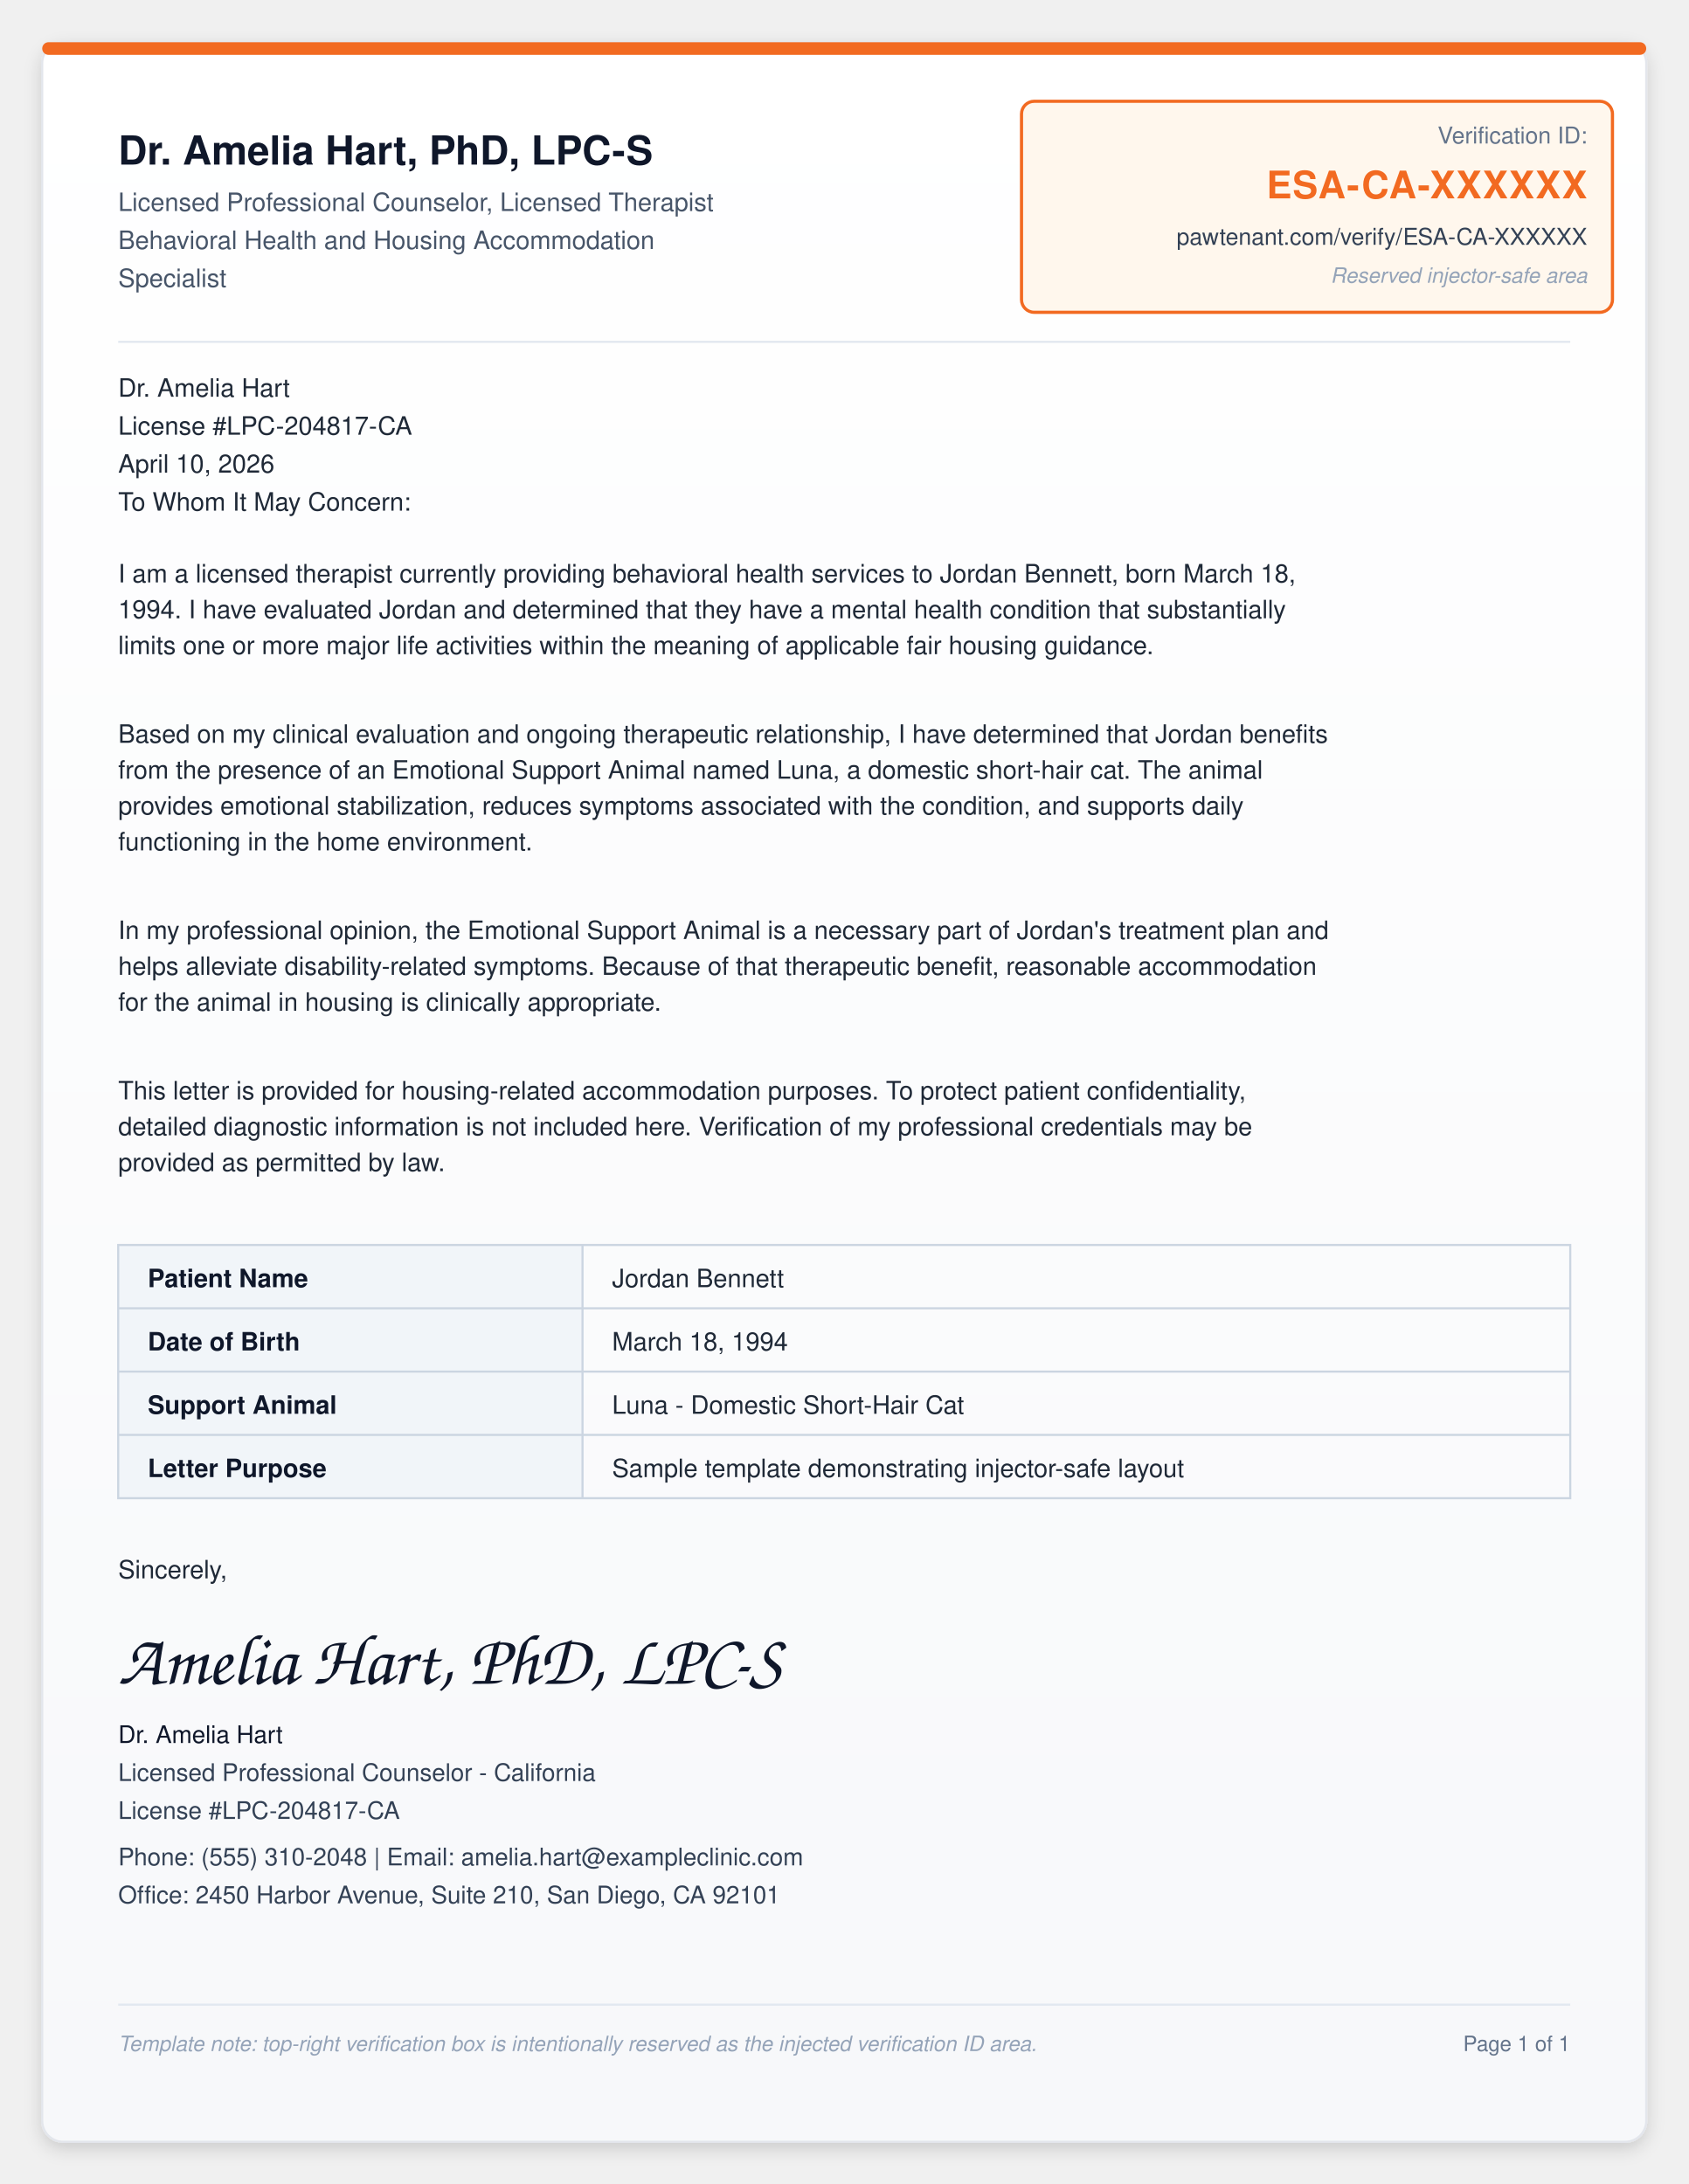
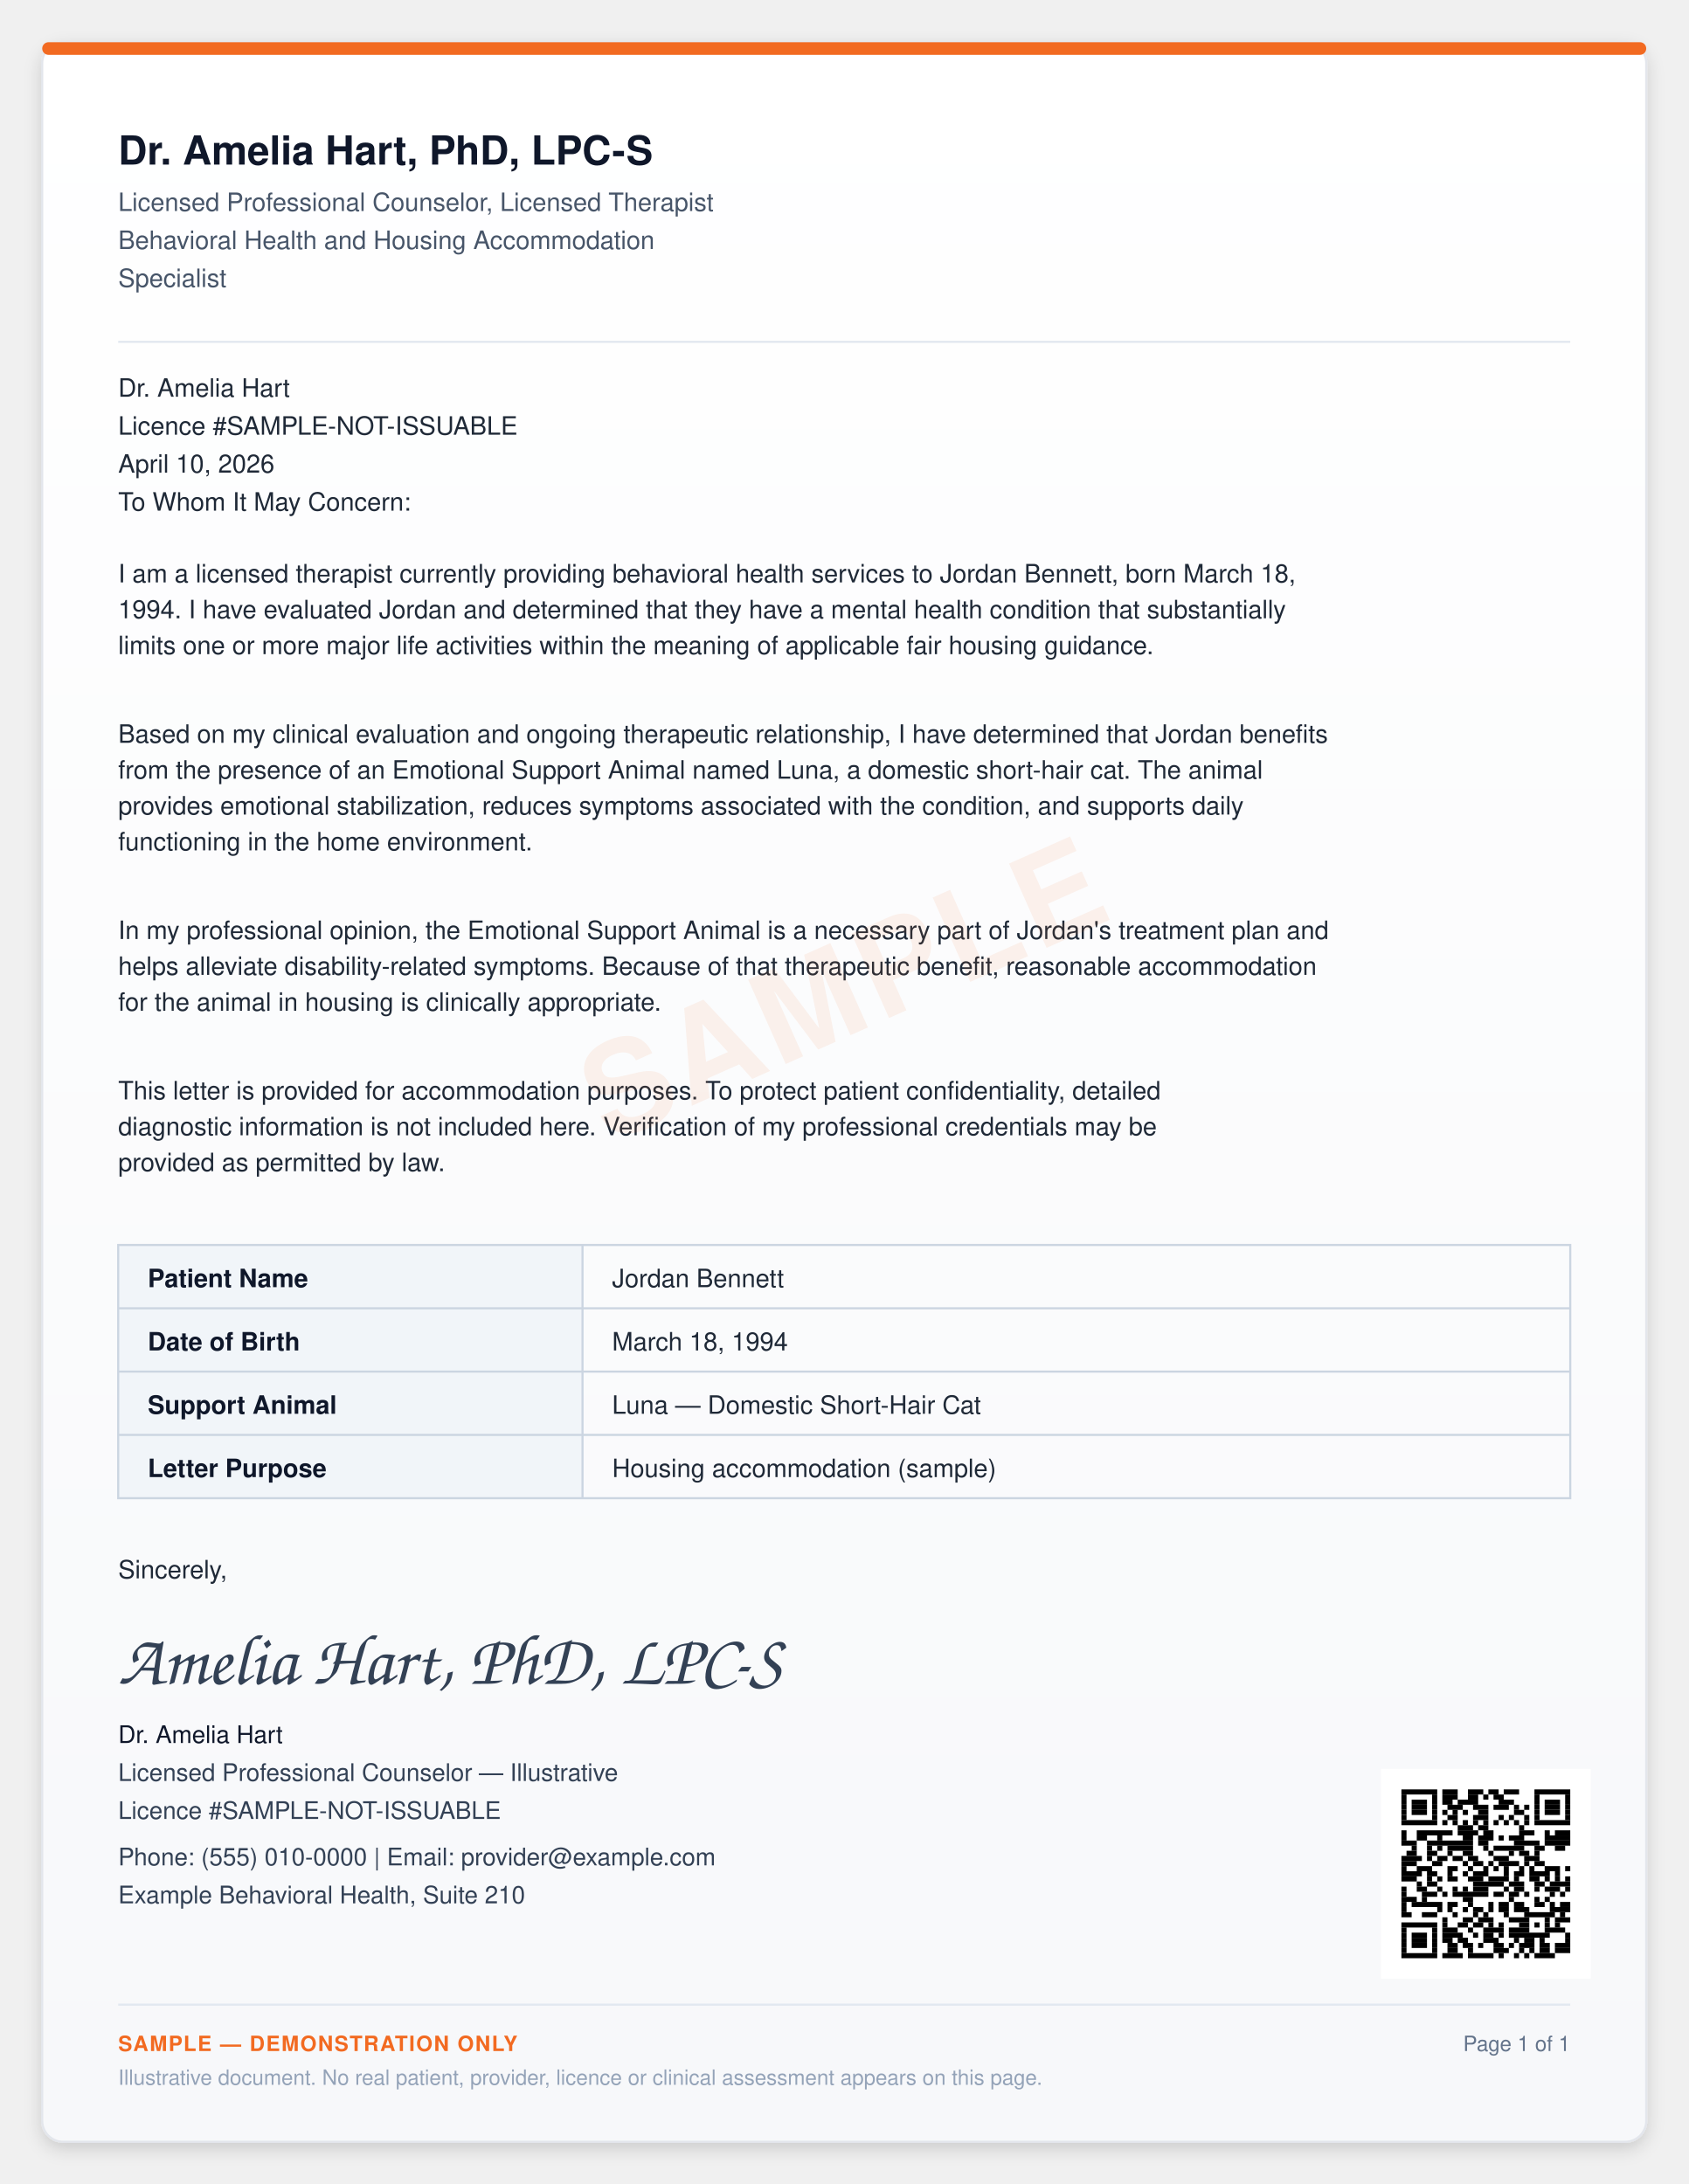
- <svg xmlns="http://www.w3.org/2000/svg" viewBox="0 0 800 1035" width="800" height="1035" role="img" aria-label="Sample ESA Letter">
+ <svg xmlns="http://www.w3.org/2000/svg" viewBox="0 0 800 1035" width="800" height="1035" role="img" aria-label="Sample ESA letter — demonstration only">
  <defs>
    <linearGradient id="paperShadow" x1="0" y1="0" x2="0" y2="1">
      <stop offset="0%" stop-color="#ffffff" />
      <stop offset="100%" stop-color="#f7f8fa" />
    </linearGradient>
    <filter id="softShadow" x="-10%" y="-10%" width="120%" height="120%">
      <feGaussianBlur in="SourceAlpha" stdDeviation="4" />
      <feOffset dx="0" dy="3" result="off" />
      <feComponentTransfer>
        <feFuncA type="linear" slope="0.15" />
      </feComponentTransfer>
      <feMerge>
        <feMergeNode />
        <feMergeNode in="SourceGraphic" />
      </feMerge>
    </filter>
  </defs>
  <rect x="20" y="20" width="760" height="995" rx="10" ry="10" fill="url(#paperShadow)" stroke="#e3e6ec" stroke-width="1" filter="url(#softShadow)" />
  <rect x="20" y="20" width="760" height="6" rx="3" ry="3" fill="#F26A21" />
  <g font-family="Helvetica, Arial, sans-serif">
    <text x="56" y="78" font-size="19" font-weight="700" fill="#0f172a">Dr. Amelia Hart, PhD, LPC-S</text>
    <text x="56" y="100" font-size="12" fill="#475569">Licensed Professional Counselor, Licensed Therapist</text>
    <text x="56" y="118" font-size="12" fill="#475569">Behavioral Health and Housing Accommodation</text>
    <text x="56" y="136" font-size="12" fill="#475569">Specialist</text>
  </g>
-   <g>
-     <rect x="484" y="48" width="280" height="100" rx="6" ry="6" fill="#FFF7ED" stroke="#F26A21" stroke-width="1.5" />
-     <text x="752" y="68" text-anchor="end" font-family="Helvetica, Arial, sans-serif" font-size="11" fill="#64748b">Verification ID:</text>
-     <text x="752" y="94" text-anchor="end" font-family="Helvetica, Arial, sans-serif" font-size="18" font-weight="700" fill="#F26A21" letter-spacing="0.5">ESA-CA-XXXXXX</text>
-     <text x="752" y="116" text-anchor="end" font-family="Helvetica, Arial, sans-serif" font-size="11" fill="#334155">pawtenant.com/verify/ESA-CA-XXXXXX</text>
-     <text x="752" y="134" text-anchor="end" font-family="Helvetica, Arial, sans-serif" font-size="10" fill="#94a3b8" font-style="italic">Reserved injector-safe area</text>
-   </g>
  <line x1="56" y1="162" x2="744" y2="162" stroke="#e2e8f0" stroke-width="1" />
  <g font-family="Helvetica, Arial, sans-serif" font-size="12" fill="#1f2937">
    <text x="56" y="188">Dr. Amelia Hart</text>
-     <text x="56" y="206">License #LPC-204817-CA</text>
+     <text x="56" y="206">Licence #SAMPLE-NOT-ISSUABLE</text>
    <text x="56" y="224">April 10, 2026</text>
    <text x="56" y="242">To Whom It May Concern:</text>
  </g>
  <g font-family="Helvetica, Arial, sans-serif" font-size="12" fill="#1f2937">
    <text x="56" y="276">
      <tspan x="56" dy="0">I am a licensed therapist currently providing behavioral health services to Jordan Bennett, born March 18,</tspan>
      <tspan x="56" dy="17">1994. I have evaluated Jordan and determined that they have a mental health condition that substantially</tspan>
      <tspan x="56" dy="17">limits one or more major life activities within the meaning of applicable fair housing guidance.</tspan>
    </text>
    <text x="56" y="352">
      <tspan x="56" dy="0">Based on my clinical evaluation and ongoing therapeutic relationship, I have determined that Jordan benefits</tspan>
      <tspan x="56" dy="17">from the presence of an Emotional Support Animal named Luna, a domestic short-hair cat. The animal</tspan>
      <tspan x="56" dy="17">provides emotional stabilization, reduces symptoms associated with the condition, and supports daily</tspan>
      <tspan x="56" dy="17">functioning in the home environment.</tspan>
    </text>
    <text x="56" y="445">
      <tspan x="56" dy="0">In my professional opinion, the Emotional Support Animal is a necessary part of Jordan's treatment plan and</tspan>
      <tspan x="56" dy="17">helps alleviate disability-related symptoms. Because of that therapeutic benefit, reasonable accommodation</tspan>
      <tspan x="56" dy="17">for the animal in housing is clinically appropriate.</tspan>
    </text>
    <text x="56" y="521">
-       <tspan x="56" dy="0">This letter is provided for housing-related accommodation purposes. To protect patient confidentiality,</tspan>
-       <tspan x="56" dy="17">detailed diagnostic information is not included here. Verification of my professional credentials may be</tspan>
+       <tspan x="56" dy="0">This letter is provided for accommodation purposes. To protect patient confidentiality, detailed</tspan>
+       <tspan x="56" dy="17">diagnostic information is not included here. Verification of my professional credentials may be</tspan>
      <tspan x="56" dy="17">provided as permitted by law.</tspan>
    </text>
  </g>
  <g font-family="Helvetica, Arial, sans-serif" font-size="12">
    <rect x="56" y="590" width="220" height="120" fill="#f1f5f9" />
    <rect x="56" y="590" width="688" height="120" fill="none" stroke="#cbd5e1" stroke-width="1" />
    <line x1="276" y1="590" x2="276" y2="710" stroke="#cbd5e1" />
    <line x1="56" y1="620" x2="744" y2="620" stroke="#cbd5e1" />
    <line x1="56" y1="650" x2="744" y2="650" stroke="#cbd5e1" />
    <line x1="56" y1="680" x2="744" y2="680" stroke="#cbd5e1" />
    <g font-weight="700" fill="#0f172a">
      <text x="70" y="610">Patient Name</text>
      <text x="70" y="640">Date of Birth</text>
      <text x="70" y="670">Support Animal</text>
      <text x="70" y="700">Letter Purpose</text>
    </g>
    <g fill="#1f2937">
      <text x="290" y="610">Jordan Bennett</text>
      <text x="290" y="640">March 18, 1994</text>
-       <text x="290" y="670">Luna - Domestic Short-Hair Cat</text>
-       <text x="290" y="700">Sample template demonstrating injector-safe layout</text>
+       <text x="290" y="670">Luna — Domestic Short-Hair Cat</text>
+       <text x="290" y="700">Housing accommodation (sample)</text>
    </g>
  </g>
  <g font-family="Helvetica, Arial, sans-serif" font-size="12" fill="#1f2937">
    <text x="56" y="748">Sincerely,</text>
  </g>
-   <text x="56" y="798" font-family="'Brush Script MT', 'Segoe Script', cursive" font-size="34" font-style="italic" fill="#0f172a">Amelia Hart, PhD, LPC-S</text>
+   <text x="56" y="798" font-family="'Brush Script MT', 'Segoe Script', cursive" font-size="34" font-style="italic" fill="#334155">Amelia Hart, PhD, LPC-S</text>
  <g font-family="Helvetica, Arial, sans-serif" font-size="11.5" fill="#334155">
    <text x="56" y="826" fill="#0f172a">Dr. Amelia Hart</text>
-     <text x="56" y="844">Licensed Professional Counselor - California</text>
-     <text x="56" y="862">License #LPC-204817-CA</text>
-     <text x="56" y="884">Phone: (555) 310-2048  |  Email: amelia.hart@exampleclinic.com</text>
-     <text x="56" y="902">Office: 2450 Harbor Avenue, Suite 210, San Diego, CA 92101</text>
-   </g>
-   <g font-family="Helvetica, Arial, sans-serif" font-size="10" fill="#94a3b8" font-style="italic">
+     <text x="56" y="844">Licensed Professional Counselor — Illustrative</text>
+     <text x="56" y="862">Licence #SAMPLE-NOT-ISSUABLE</text>
+     <text x="56" y="884">Phone: (555) 010-0000  |  Email: provider@example.com</text>
+     <text x="56" y="902">Example Behavioral Health, Suite 210</text>
+   </g>
+   <g>
+     <rect x="654.30" y="838.30" width="99.39" height="99.39" fill="#ffffff" />
+     <rect x="664.00" y="848.00" width="16.97" height="2.42" fill="#000000" />
+     <rect x="683.39" y="848.00" width="7.27" height="2.42" fill="#000000" />
+     <rect x="695.52" y="848.00" width="7.27" height="2.42" fill="#000000" />
+     <rect x="705.21" y="848.00" width="4.85" height="2.42" fill="#000000" />
+     <rect x="712.48" y="848.00" width="7.27" height="2.42" fill="#000000" />
+     <rect x="727.03" y="848.00" width="16.97" height="2.42" fill="#000000" />
+     <rect x="664.00" y="850.42" width="2.42" height="2.42" fill="#000000" />
+     <rect x="678.55" y="850.42" width="2.42" height="2.42" fill="#000000" />
+     <rect x="683.39" y="850.42" width="7.27" height="2.42" fill="#000000" />
+     <rect x="695.52" y="850.42" width="4.85" height="2.42" fill="#000000" />
+     <rect x="702.79" y="850.42" width="2.42" height="2.42" fill="#000000" />
+     <rect x="707.64" y="850.42" width="4.85" height="2.42" fill="#000000" />
+     <rect x="727.03" y="850.42" width="2.42" height="2.42" fill="#000000" />
+     <rect x="741.58" y="850.42" width="2.42" height="2.42" fill="#000000" />
+     <rect x="664.00" y="852.85" width="2.42" height="2.42" fill="#000000" />
+     <rect x="668.85" y="852.85" width="7.27" height="2.42" fill="#000000" />
+     <rect x="678.55" y="852.85" width="2.42" height="2.42" fill="#000000" />
+     <rect x="683.39" y="852.85" width="4.85" height="2.42" fill="#000000" />
+     <rect x="690.67" y="852.85" width="9.70" height="2.42" fill="#000000" />
+     <rect x="710.06" y="852.85" width="7.27" height="2.42" fill="#000000" />
+     <rect x="727.03" y="852.85" width="2.42" height="2.42" fill="#000000" />
+     <rect x="731.88" y="852.85" width="7.27" height="2.42" fill="#000000" />
+     <rect x="741.58" y="852.85" width="2.42" height="2.42" fill="#000000" />
+     <rect x="664.00" y="855.27" width="2.42" height="2.42" fill="#000000" />
+     <rect x="668.85" y="855.27" width="7.27" height="2.42" fill="#000000" />
+     <rect x="678.55" y="855.27" width="2.42" height="2.42" fill="#000000" />
+     <rect x="685.82" y="855.27" width="7.27" height="2.42" fill="#000000" />
+     <rect x="697.94" y="855.27" width="7.27" height="2.42" fill="#000000" />
+     <rect x="707.64" y="855.27" width="7.27" height="2.42" fill="#000000" />
+     <rect x="717.33" y="855.27" width="2.42" height="2.42" fill="#000000" />
+     <rect x="722.18" y="855.27" width="2.42" height="2.42" fill="#000000" />
+     <rect x="727.03" y="855.27" width="2.42" height="2.42" fill="#000000" />
+     <rect x="731.88" y="855.27" width="7.27" height="2.42" fill="#000000" />
+     <rect x="741.58" y="855.27" width="2.42" height="2.42" fill="#000000" />
+     <rect x="664.00" y="857.70" width="2.42" height="2.42" fill="#000000" />
+     <rect x="668.85" y="857.70" width="7.27" height="2.42" fill="#000000" />
+     <rect x="678.55" y="857.70" width="2.42" height="2.42" fill="#000000" />
+     <rect x="683.39" y="857.70" width="2.42" height="2.42" fill="#000000" />
+     <rect x="688.24" y="857.70" width="2.42" height="2.42" fill="#000000" />
+     <rect x="693.09" y="857.70" width="2.42" height="2.42" fill="#000000" />
+     <rect x="700.36" y="857.70" width="4.85" height="2.42" fill="#000000" />
+     <rect x="717.33" y="857.70" width="4.85" height="2.42" fill="#000000" />
+     <rect x="727.03" y="857.70" width="2.42" height="2.42" fill="#000000" />
+     <rect x="731.88" y="857.70" width="7.27" height="2.42" fill="#000000" />
+     <rect x="741.58" y="857.70" width="2.42" height="2.42" fill="#000000" />
+     <rect x="664.00" y="860.12" width="2.42" height="2.42" fill="#000000" />
+     <rect x="678.55" y="860.12" width="2.42" height="2.42" fill="#000000" />
+     <rect x="685.82" y="860.12" width="4.85" height="2.42" fill="#000000" />
+     <rect x="697.94" y="860.12" width="7.27" height="2.42" fill="#000000" />
+     <rect x="710.06" y="860.12" width="2.42" height="2.42" fill="#000000" />
+     <rect x="714.91" y="860.12" width="2.42" height="2.42" fill="#000000" />
+     <rect x="722.18" y="860.12" width="2.42" height="2.42" fill="#000000" />
+     <rect x="727.03" y="860.12" width="2.42" height="2.42" fill="#000000" />
+     <rect x="741.58" y="860.12" width="2.42" height="2.42" fill="#000000" />
+     <rect x="664.00" y="862.55" width="16.97" height="2.42" fill="#000000" />
+     <rect x="683.39" y="862.55" width="2.42" height="2.42" fill="#000000" />
+     <rect x="688.24" y="862.55" width="2.42" height="2.42" fill="#000000" />
+     <rect x="693.09" y="862.55" width="2.42" height="2.42" fill="#000000" />
+     <rect x="697.94" y="862.55" width="2.42" height="2.42" fill="#000000" />
+     <rect x="702.79" y="862.55" width="2.42" height="2.42" fill="#000000" />
+     <rect x="707.64" y="862.55" width="2.42" height="2.42" fill="#000000" />
+     <rect x="712.48" y="862.55" width="2.42" height="2.42" fill="#000000" />
+     <rect x="717.33" y="862.55" width="2.42" height="2.42" fill="#000000" />
+     <rect x="722.18" y="862.55" width="2.42" height="2.42" fill="#000000" />
+     <rect x="727.03" y="862.55" width="16.97" height="2.42" fill="#000000" />
+     <rect x="690.67" y="864.97" width="7.27" height="2.42" fill="#000000" />
+     <rect x="700.36" y="864.97" width="4.85" height="2.42" fill="#000000" />
+     <rect x="719.76" y="864.97" width="2.42" height="2.42" fill="#000000" />
+     <rect x="664.00" y="867.39" width="2.42" height="2.42" fill="#000000" />
+     <rect x="671.27" y="867.39" width="16.97" height="2.42" fill="#000000" />
+     <rect x="690.67" y="867.39" width="9.70" height="2.42" fill="#000000" />
+     <rect x="702.79" y="867.39" width="4.85" height="2.42" fill="#000000" />
+     <rect x="719.76" y="867.39" width="7.27" height="2.42" fill="#000000" />
+     <rect x="731.88" y="867.39" width="2.42" height="2.42" fill="#000000" />
+     <rect x="736.73" y="867.39" width="7.27" height="2.42" fill="#000000" />
+     <rect x="664.00" y="869.82" width="2.42" height="2.42" fill="#000000" />
+     <rect x="671.27" y="869.82" width="4.85" height="2.42" fill="#000000" />
+     <rect x="680.97" y="869.82" width="2.42" height="2.42" fill="#000000" />
+     <rect x="693.09" y="869.82" width="4.85" height="2.42" fill="#000000" />
+     <rect x="700.36" y="869.82" width="7.27" height="2.42" fill="#000000" />
+     <rect x="710.06" y="869.82" width="2.42" height="2.42" fill="#000000" />
+     <rect x="714.91" y="869.82" width="7.27" height="2.42" fill="#000000" />
+     <rect x="731.88" y="869.82" width="12.12" height="2.42" fill="#000000" />
+     <rect x="664.00" y="872.24" width="7.27" height="2.42" fill="#000000" />
+     <rect x="676.12" y="872.24" width="21.82" height="2.42" fill="#000000" />
+     <rect x="700.36" y="872.24" width="4.85" height="2.42" fill="#000000" />
+     <rect x="717.33" y="872.24" width="12.12" height="2.42" fill="#000000" />
+     <rect x="731.88" y="872.24" width="12.12" height="2.42" fill="#000000" />
+     <rect x="668.85" y="874.67" width="2.42" height="2.42" fill="#000000" />
+     <rect x="676.12" y="874.67" width="2.42" height="2.42" fill="#000000" />
+     <rect x="680.97" y="874.67" width="2.42" height="2.42" fill="#000000" />
+     <rect x="685.82" y="874.67" width="12.12" height="2.42" fill="#000000" />
+     <rect x="702.79" y="874.67" width="2.42" height="2.42" fill="#000000" />
+     <rect x="707.64" y="874.67" width="14.55" height="2.42" fill="#000000" />
+     <rect x="727.03" y="874.67" width="4.85" height="2.42" fill="#000000" />
+     <rect x="736.73" y="874.67" width="4.85" height="2.42" fill="#000000" />
+     <rect x="666.42" y="877.09" width="4.85" height="2.42" fill="#000000" />
+     <rect x="676.12" y="877.09" width="4.85" height="2.42" fill="#000000" />
+     <rect x="685.82" y="877.09" width="2.42" height="2.42" fill="#000000" />
+     <rect x="693.09" y="877.09" width="4.85" height="2.42" fill="#000000" />
+     <rect x="705.21" y="877.09" width="2.42" height="2.42" fill="#000000" />
+     <rect x="714.91" y="877.09" width="2.42" height="2.42" fill="#000000" />
+     <rect x="719.76" y="877.09" width="4.85" height="2.42" fill="#000000" />
+     <rect x="727.03" y="877.09" width="2.42" height="2.42" fill="#000000" />
+     <rect x="664.00" y="879.52" width="9.70" height="2.42" fill="#000000" />
+     <rect x="676.12" y="879.52" width="2.42" height="2.42" fill="#000000" />
+     <rect x="680.97" y="879.52" width="4.85" height="2.42" fill="#000000" />
+     <rect x="688.24" y="879.52" width="4.85" height="2.42" fill="#000000" />
+     <rect x="695.52" y="879.52" width="4.85" height="2.42" fill="#000000" />
+     <rect x="707.64" y="879.52" width="7.27" height="2.42" fill="#000000" />
+     <rect x="722.18" y="879.52" width="7.27" height="2.42" fill="#000000" />
+     <rect x="664.00" y="881.94" width="7.27" height="2.42" fill="#000000" />
+     <rect x="678.55" y="881.94" width="4.85" height="2.42" fill="#000000" />
+     <rect x="693.09" y="881.94" width="2.42" height="2.42" fill="#000000" />
+     <rect x="697.94" y="881.94" width="4.85" height="2.42" fill="#000000" />
+     <rect x="705.21" y="881.94" width="2.42" height="2.42" fill="#000000" />
+     <rect x="710.06" y="881.94" width="9.70" height="2.42" fill="#000000" />
+     <rect x="722.18" y="881.94" width="2.42" height="2.42" fill="#000000" />
+     <rect x="727.03" y="881.94" width="4.85" height="2.42" fill="#000000" />
+     <rect x="664.00" y="884.36" width="2.42" height="2.42" fill="#000000" />
+     <rect x="671.27" y="884.36" width="7.27" height="2.42" fill="#000000" />
+     <rect x="685.82" y="884.36" width="4.85" height="2.42" fill="#000000" />
+     <rect x="695.52" y="884.36" width="2.42" height="2.42" fill="#000000" />
+     <rect x="702.79" y="884.36" width="2.42" height="2.42" fill="#000000" />
+     <rect x="707.64" y="884.36" width="2.42" height="2.42" fill="#000000" />
+     <rect x="712.48" y="884.36" width="2.42" height="2.42" fill="#000000" />
+     <rect x="719.76" y="884.36" width="2.42" height="2.42" fill="#000000" />
+     <rect x="724.61" y="884.36" width="2.42" height="2.42" fill="#000000" />
+     <rect x="731.88" y="884.36" width="7.27" height="2.42" fill="#000000" />
+     <rect x="741.58" y="884.36" width="2.42" height="2.42" fill="#000000" />
+     <rect x="664.00" y="886.79" width="9.70" height="2.42" fill="#000000" />
+     <rect x="676.12" y="886.79" width="4.85" height="2.42" fill="#000000" />
+     <rect x="685.82" y="886.79" width="2.42" height="2.42" fill="#000000" />
+     <rect x="693.09" y="886.79" width="2.42" height="2.42" fill="#000000" />
+     <rect x="697.94" y="886.79" width="7.27" height="2.42" fill="#000000" />
+     <rect x="712.48" y="886.79" width="2.42" height="2.42" fill="#000000" />
+     <rect x="717.33" y="886.79" width="4.85" height="2.42" fill="#000000" />
+     <rect x="724.61" y="886.79" width="9.70" height="2.42" fill="#000000" />
+     <rect x="736.73" y="886.79" width="2.42" height="2.42" fill="#000000" />
+     <rect x="664.00" y="889.21" width="7.27" height="2.42" fill="#000000" />
+     <rect x="676.12" y="889.21" width="2.42" height="2.42" fill="#000000" />
+     <rect x="680.97" y="889.21" width="2.42" height="2.42" fill="#000000" />
+     <rect x="685.82" y="889.21" width="4.85" height="2.42" fill="#000000" />
+     <rect x="695.52" y="889.21" width="7.27" height="2.42" fill="#000000" />
+     <rect x="705.21" y="889.21" width="9.70" height="2.42" fill="#000000" />
+     <rect x="717.33" y="889.21" width="2.42" height="2.42" fill="#000000" />
+     <rect x="724.61" y="889.21" width="4.85" height="2.42" fill="#000000" />
+     <rect x="731.88" y="889.21" width="2.42" height="2.42" fill="#000000" />
+     <rect x="736.73" y="889.21" width="2.42" height="2.42" fill="#000000" />
+     <rect x="741.58" y="889.21" width="2.42" height="2.42" fill="#000000" />
+     <rect x="671.27" y="891.64" width="2.42" height="2.42" fill="#000000" />
+     <rect x="676.12" y="891.64" width="4.85" height="2.42" fill="#000000" />
+     <rect x="697.94" y="891.64" width="14.55" height="2.42" fill="#000000" />
+     <rect x="714.91" y="891.64" width="7.27" height="2.42" fill="#000000" />
+     <rect x="727.03" y="891.64" width="4.85" height="2.42" fill="#000000" />
+     <rect x="734.30" y="891.64" width="9.70" height="2.42" fill="#000000" />
+     <rect x="664.00" y="894.06" width="2.42" height="2.42" fill="#000000" />
+     <rect x="671.27" y="894.06" width="4.85" height="2.42" fill="#000000" />
+     <rect x="680.97" y="894.06" width="2.42" height="2.42" fill="#000000" />
+     <rect x="688.24" y="894.06" width="2.42" height="2.42" fill="#000000" />
+     <rect x="693.09" y="894.06" width="2.42" height="2.42" fill="#000000" />
+     <rect x="697.94" y="894.06" width="7.27" height="2.42" fill="#000000" />
+     <rect x="712.48" y="894.06" width="2.42" height="2.42" fill="#000000" />
+     <rect x="717.33" y="894.06" width="4.85" height="2.42" fill="#000000" />
+     <rect x="727.03" y="894.06" width="2.42" height="2.42" fill="#000000" />
+     <rect x="731.88" y="894.06" width="7.27" height="2.42" fill="#000000" />
+     <rect x="741.58" y="894.06" width="2.42" height="2.42" fill="#000000" />
+     <rect x="664.00" y="896.48" width="2.42" height="2.42" fill="#000000" />
+     <rect x="673.70" y="896.48" width="7.27" height="2.42" fill="#000000" />
+     <rect x="683.39" y="896.48" width="2.42" height="2.42" fill="#000000" />
+     <rect x="688.24" y="896.48" width="16.97" height="2.42" fill="#000000" />
+     <rect x="707.64" y="896.48" width="4.85" height="2.42" fill="#000000" />
+     <rect x="714.91" y="896.48" width="4.85" height="2.42" fill="#000000" />
+     <rect x="722.18" y="896.48" width="2.42" height="2.42" fill="#000000" />
+     <rect x="734.30" y="896.48" width="2.42" height="2.42" fill="#000000" />
+     <rect x="739.15" y="896.48" width="2.42" height="2.42" fill="#000000" />
+     <rect x="664.00" y="898.91" width="7.27" height="2.42" fill="#000000" />
+     <rect x="673.70" y="898.91" width="2.42" height="2.42" fill="#000000" />
+     <rect x="693.09" y="898.91" width="4.85" height="2.42" fill="#000000" />
+     <rect x="714.91" y="898.91" width="2.42" height="2.42" fill="#000000" />
+     <rect x="727.03" y="898.91" width="2.42" height="2.42" fill="#000000" />
+     <rect x="731.88" y="898.91" width="2.42" height="2.42" fill="#000000" />
+     <rect x="664.00" y="901.33" width="2.42" height="2.42" fill="#000000" />
+     <rect x="668.85" y="901.33" width="14.55" height="2.42" fill="#000000" />
+     <rect x="685.82" y="901.33" width="4.85" height="2.42" fill="#000000" />
+     <rect x="695.52" y="901.33" width="2.42" height="2.42" fill="#000000" />
+     <rect x="705.21" y="901.33" width="2.42" height="2.42" fill="#000000" />
+     <rect x="710.06" y="901.33" width="4.85" height="2.42" fill="#000000" />
+     <rect x="717.33" y="901.33" width="4.85" height="2.42" fill="#000000" />
+     <rect x="727.03" y="901.33" width="4.85" height="2.42" fill="#000000" />
+     <rect x="734.30" y="901.33" width="2.42" height="2.42" fill="#000000" />
+     <rect x="739.15" y="901.33" width="4.85" height="2.42" fill="#000000" />
+     <rect x="664.00" y="903.76" width="2.42" height="2.42" fill="#000000" />
+     <rect x="680.97" y="903.76" width="2.42" height="2.42" fill="#000000" />
+     <rect x="685.82" y="903.76" width="2.42" height="2.42" fill="#000000" />
+     <rect x="693.09" y="903.76" width="2.42" height="2.42" fill="#000000" />
+     <rect x="697.94" y="903.76" width="4.85" height="2.42" fill="#000000" />
+     <rect x="705.21" y="903.76" width="2.42" height="2.42" fill="#000000" />
+     <rect x="710.06" y="903.76" width="4.85" height="2.42" fill="#000000" />
+     <rect x="717.33" y="903.76" width="7.27" height="2.42" fill="#000000" />
+     <rect x="734.30" y="903.76" width="9.70" height="2.42" fill="#000000" />
+     <rect x="664.00" y="906.18" width="4.85" height="2.42" fill="#000000" />
+     <rect x="673.70" y="906.18" width="7.27" height="2.42" fill="#000000" />
+     <rect x="688.24" y="906.18" width="2.42" height="2.42" fill="#000000" />
+     <rect x="697.94" y="906.18" width="2.42" height="2.42" fill="#000000" />
+     <rect x="702.79" y="906.18" width="2.42" height="2.42" fill="#000000" />
+     <rect x="712.48" y="906.18" width="2.42" height="2.42" fill="#000000" />
+     <rect x="722.18" y="906.18" width="14.55" height="2.42" fill="#000000" />
+     <rect x="739.15" y="906.18" width="2.42" height="2.42" fill="#000000" />
+     <rect x="683.39" y="908.61" width="2.42" height="2.42" fill="#000000" />
+     <rect x="693.09" y="908.61" width="4.85" height="2.42" fill="#000000" />
+     <rect x="700.36" y="908.61" width="7.27" height="2.42" fill="#000000" />
+     <rect x="714.91" y="908.61" width="9.70" height="2.42" fill="#000000" />
+     <rect x="731.88" y="908.61" width="2.42" height="2.42" fill="#000000" />
+     <rect x="736.73" y="908.61" width="7.27" height="2.42" fill="#000000" />
+     <rect x="664.00" y="911.03" width="16.97" height="2.42" fill="#000000" />
+     <rect x="683.39" y="911.03" width="2.42" height="2.42" fill="#000000" />
+     <rect x="690.67" y="911.03" width="4.85" height="2.42" fill="#000000" />
+     <rect x="697.94" y="911.03" width="4.85" height="2.42" fill="#000000" />
+     <rect x="705.21" y="911.03" width="2.42" height="2.42" fill="#000000" />
+     <rect x="710.06" y="911.03" width="2.42" height="2.42" fill="#000000" />
+     <rect x="719.76" y="911.03" width="4.85" height="2.42" fill="#000000" />
+     <rect x="727.03" y="911.03" width="2.42" height="2.42" fill="#000000" />
+     <rect x="731.88" y="911.03" width="2.42" height="2.42" fill="#000000" />
+     <rect x="736.73" y="911.03" width="2.42" height="2.42" fill="#000000" />
+     <rect x="664.00" y="913.45" width="2.42" height="2.42" fill="#000000" />
+     <rect x="678.55" y="913.45" width="2.42" height="2.42" fill="#000000" />
+     <rect x="683.39" y="913.45" width="7.27" height="2.42" fill="#000000" />
+     <rect x="695.52" y="913.45" width="2.42" height="2.42" fill="#000000" />
+     <rect x="702.79" y="913.45" width="9.70" height="2.42" fill="#000000" />
+     <rect x="714.91" y="913.45" width="9.70" height="2.42" fill="#000000" />
+     <rect x="731.88" y="913.45" width="9.70" height="2.42" fill="#000000" />
+     <rect x="664.00" y="915.88" width="2.42" height="2.42" fill="#000000" />
+     <rect x="668.85" y="915.88" width="7.27" height="2.42" fill="#000000" />
+     <rect x="678.55" y="915.88" width="2.42" height="2.42" fill="#000000" />
+     <rect x="683.39" y="915.88" width="9.70" height="2.42" fill="#000000" />
+     <rect x="697.94" y="915.88" width="2.42" height="2.42" fill="#000000" />
+     <rect x="702.79" y="915.88" width="4.85" height="2.42" fill="#000000" />
+     <rect x="710.06" y="915.88" width="2.42" height="2.42" fill="#000000" />
+     <rect x="714.91" y="915.88" width="19.39" height="2.42" fill="#000000" />
+     <rect x="741.58" y="915.88" width="2.42" height="2.42" fill="#000000" />
+     <rect x="664.00" y="918.30" width="2.42" height="2.42" fill="#000000" />
+     <rect x="668.85" y="918.30" width="7.27" height="2.42" fill="#000000" />
+     <rect x="678.55" y="918.30" width="2.42" height="2.42" fill="#000000" />
+     <rect x="683.39" y="918.30" width="4.85" height="2.42" fill="#000000" />
+     <rect x="690.67" y="918.30" width="4.85" height="2.42" fill="#000000" />
+     <rect x="702.79" y="918.30" width="7.27" height="2.42" fill="#000000" />
+     <rect x="717.33" y="918.30" width="2.42" height="2.42" fill="#000000" />
+     <rect x="722.18" y="918.30" width="4.85" height="2.42" fill="#000000" />
+     <rect x="729.45" y="918.30" width="2.42" height="2.42" fill="#000000" />
+     <rect x="741.58" y="918.30" width="2.42" height="2.42" fill="#000000" />
+     <rect x="664.00" y="920.73" width="2.42" height="2.42" fill="#000000" />
+     <rect x="668.85" y="920.73" width="7.27" height="2.42" fill="#000000" />
+     <rect x="678.55" y="920.73" width="2.42" height="2.42" fill="#000000" />
+     <rect x="685.82" y="920.73" width="4.85" height="2.42" fill="#000000" />
+     <rect x="693.09" y="920.73" width="4.85" height="2.42" fill="#000000" />
+     <rect x="700.36" y="920.73" width="2.42" height="2.42" fill="#000000" />
+     <rect x="707.64" y="920.73" width="4.85" height="2.42" fill="#000000" />
+     <rect x="714.91" y="920.73" width="2.42" height="2.42" fill="#000000" />
+     <rect x="719.76" y="920.73" width="7.27" height="2.42" fill="#000000" />
+     <rect x="729.45" y="920.73" width="4.85" height="2.42" fill="#000000" />
+     <rect x="736.73" y="920.73" width="7.27" height="2.42" fill="#000000" />
+     <rect x="664.00" y="923.15" width="2.42" height="2.42" fill="#000000" />
+     <rect x="678.55" y="923.15" width="2.42" height="2.42" fill="#000000" />
+     <rect x="685.82" y="923.15" width="4.85" height="2.42" fill="#000000" />
+     <rect x="695.52" y="923.15" width="2.42" height="2.42" fill="#000000" />
+     <rect x="707.64" y="923.15" width="7.27" height="2.42" fill="#000000" />
+     <rect x="719.76" y="923.15" width="2.42" height="2.42" fill="#000000" />
+     <rect x="724.61" y="923.15" width="2.42" height="2.42" fill="#000000" />
+     <rect x="729.45" y="923.15" width="4.85" height="2.42" fill="#000000" />
+     <rect x="736.73" y="923.15" width="7.27" height="2.42" fill="#000000" />
+     <rect x="664.00" y="925.58" width="16.97" height="2.42" fill="#000000" />
+     <rect x="683.39" y="925.58" width="9.70" height="2.42" fill="#000000" />
+     <rect x="695.52" y="925.58" width="12.12" height="2.42" fill="#000000" />
+     <rect x="710.06" y="925.58" width="2.42" height="2.42" fill="#000000" />
+     <rect x="717.33" y="925.58" width="2.42" height="2.42" fill="#000000" />
+     <rect x="722.18" y="925.58" width="2.42" height="2.42" fill="#000000" />
+     <rect x="727.03" y="925.58" width="9.70" height="2.42" fill="#000000" />
+   </g>
+   <g transform="rotate(-24 400 470)" opacity="0.085">
+     <text x="400" y="490" text-anchor="middle" font-family="Helvetica, Arial, sans-serif" font-size="60" font-weight="700" letter-spacing="3" fill="#F26A21">SAMPLE</text>
+   </g>
+   <g font-family="Helvetica, Arial, sans-serif" font-size="10">
    <line x1="56" y1="950" x2="744" y2="950" stroke="#e2e8f0" />
-     <text x="56" y="972">Template note: top-right verification box is intentionally reserved as the injected verification ID area.</text>
-     <text x="744" y="972" text-anchor="end" font-style="normal" fill="#64748b">Page 1 of 1</text>
+     <text x="56" y="972" font-weight="700" fill="#F26A21" letter-spacing="0.6">SAMPLE — DEMONSTRATION ONLY</text>
+     <text x="56" y="988" fill="#94a3b8">Illustrative document. No real patient, provider, licence or clinical assessment appears on this page.</text>
+     <text x="744" y="972" text-anchor="end" fill="#64748b">Page 1 of 1</text>
  </g>
</svg>
